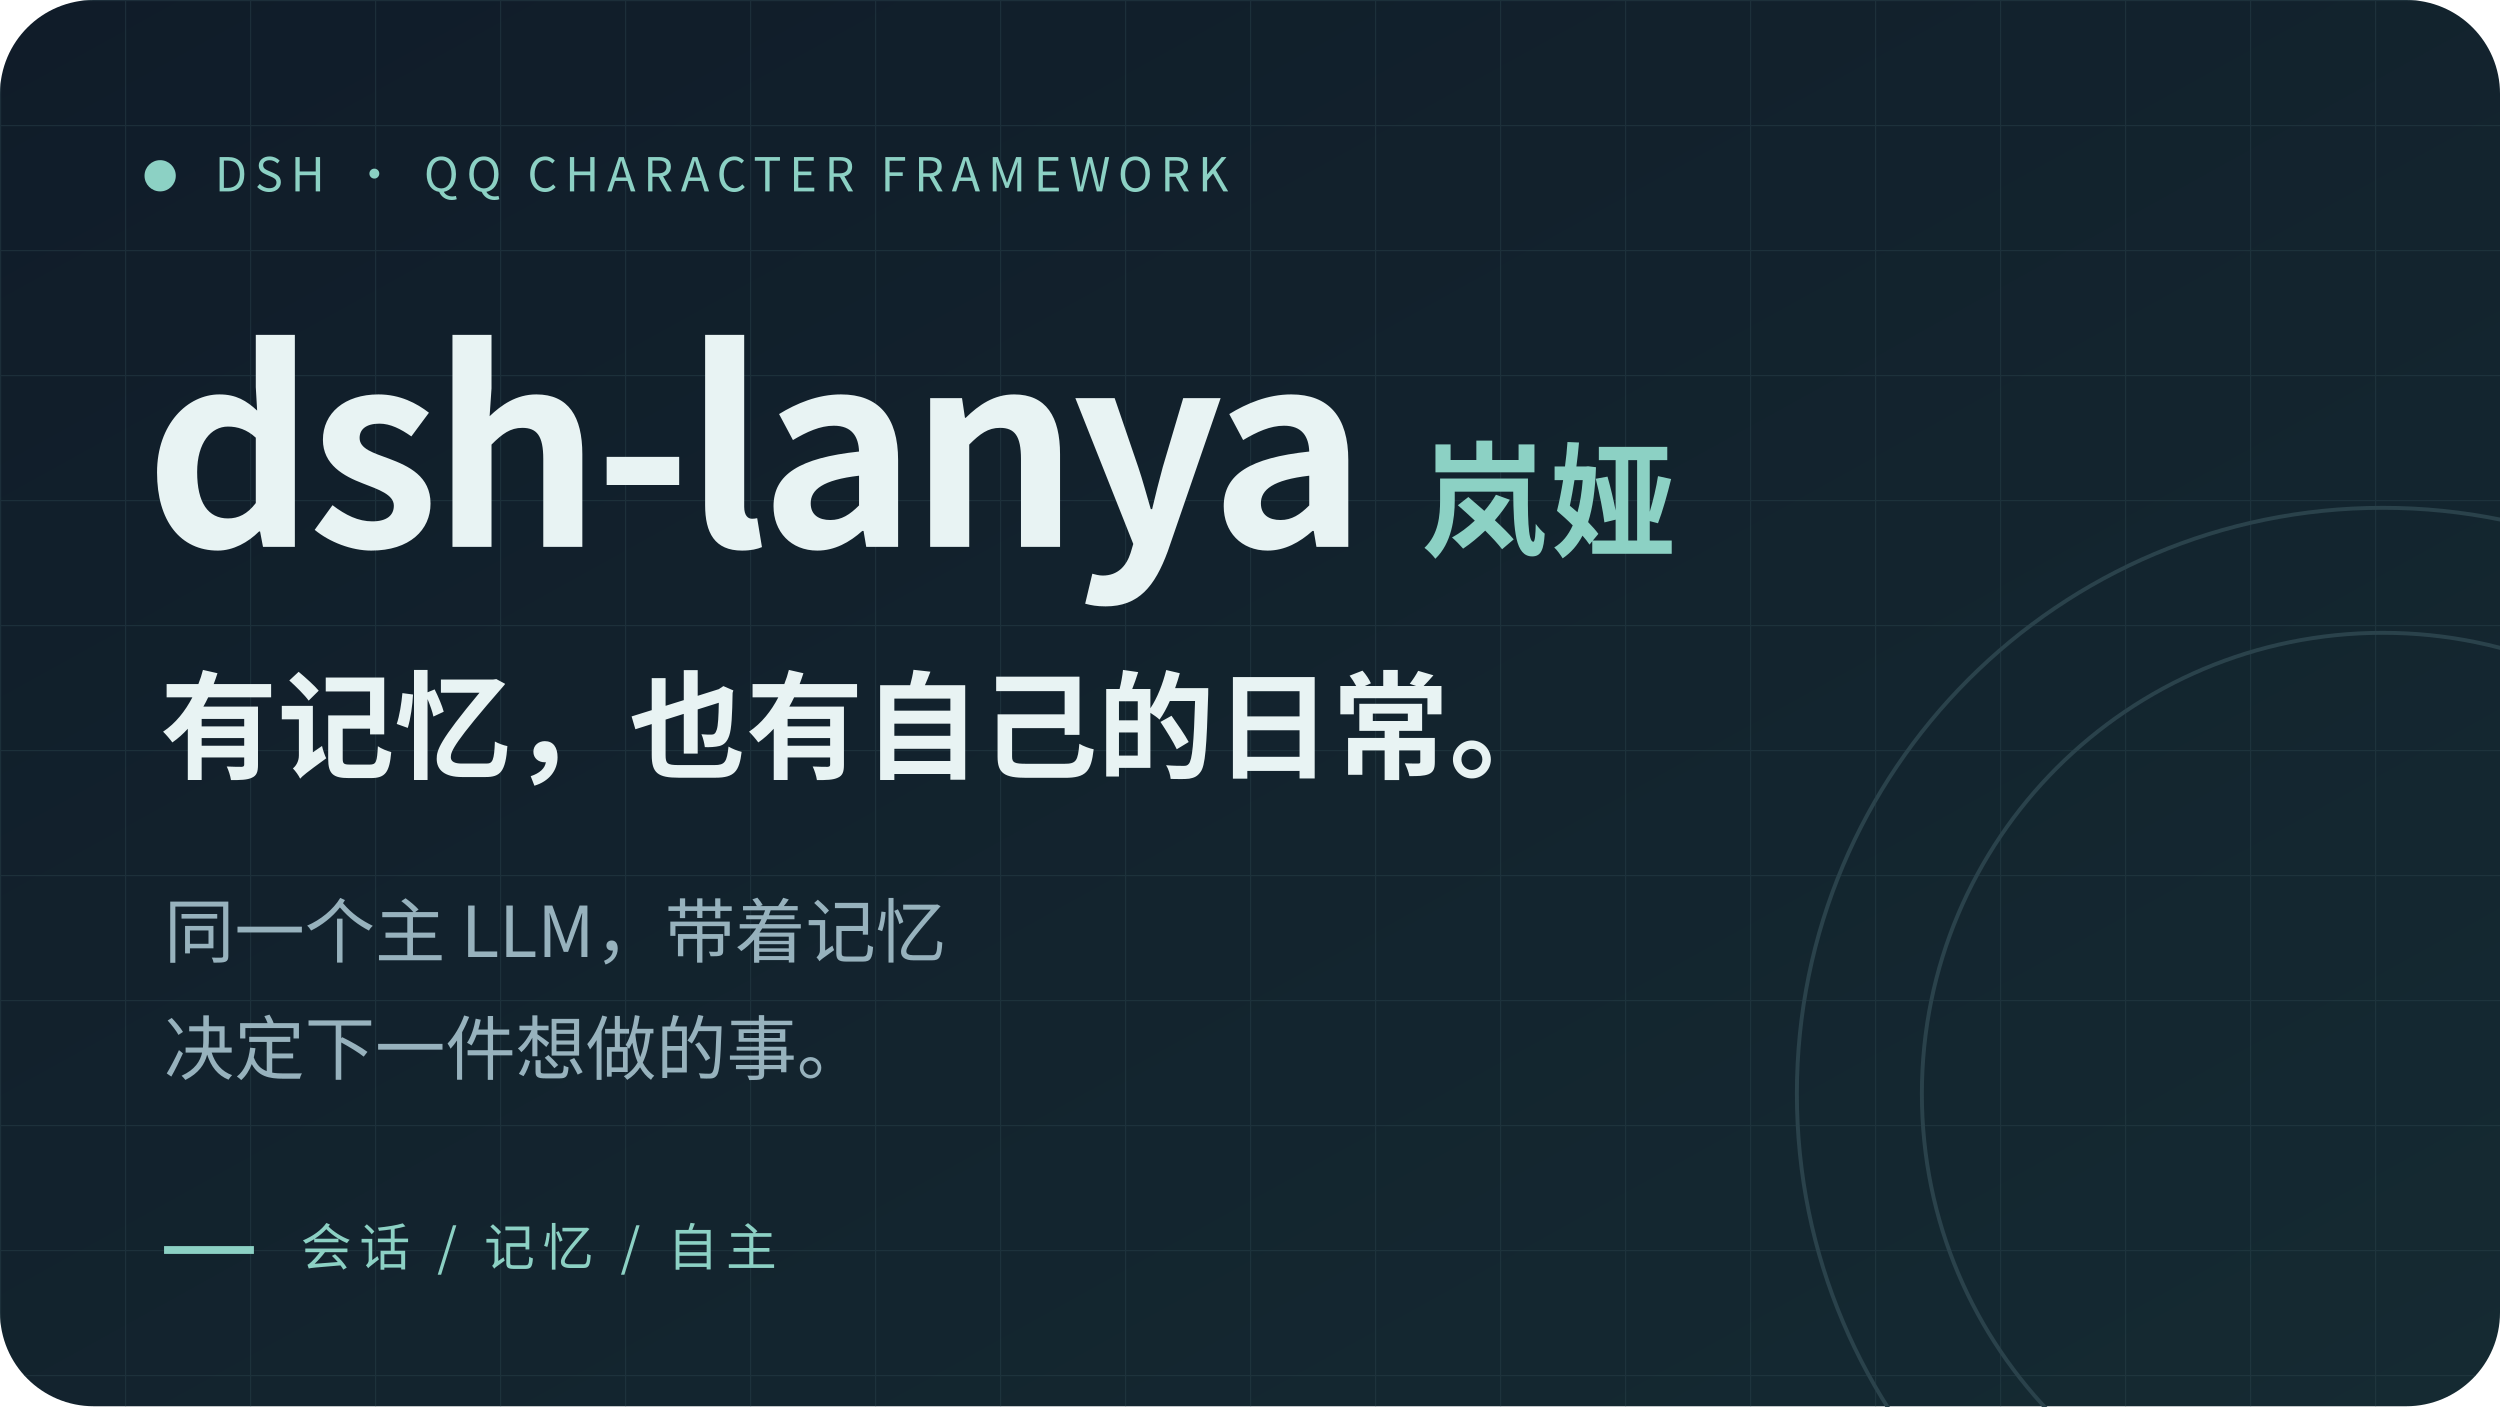
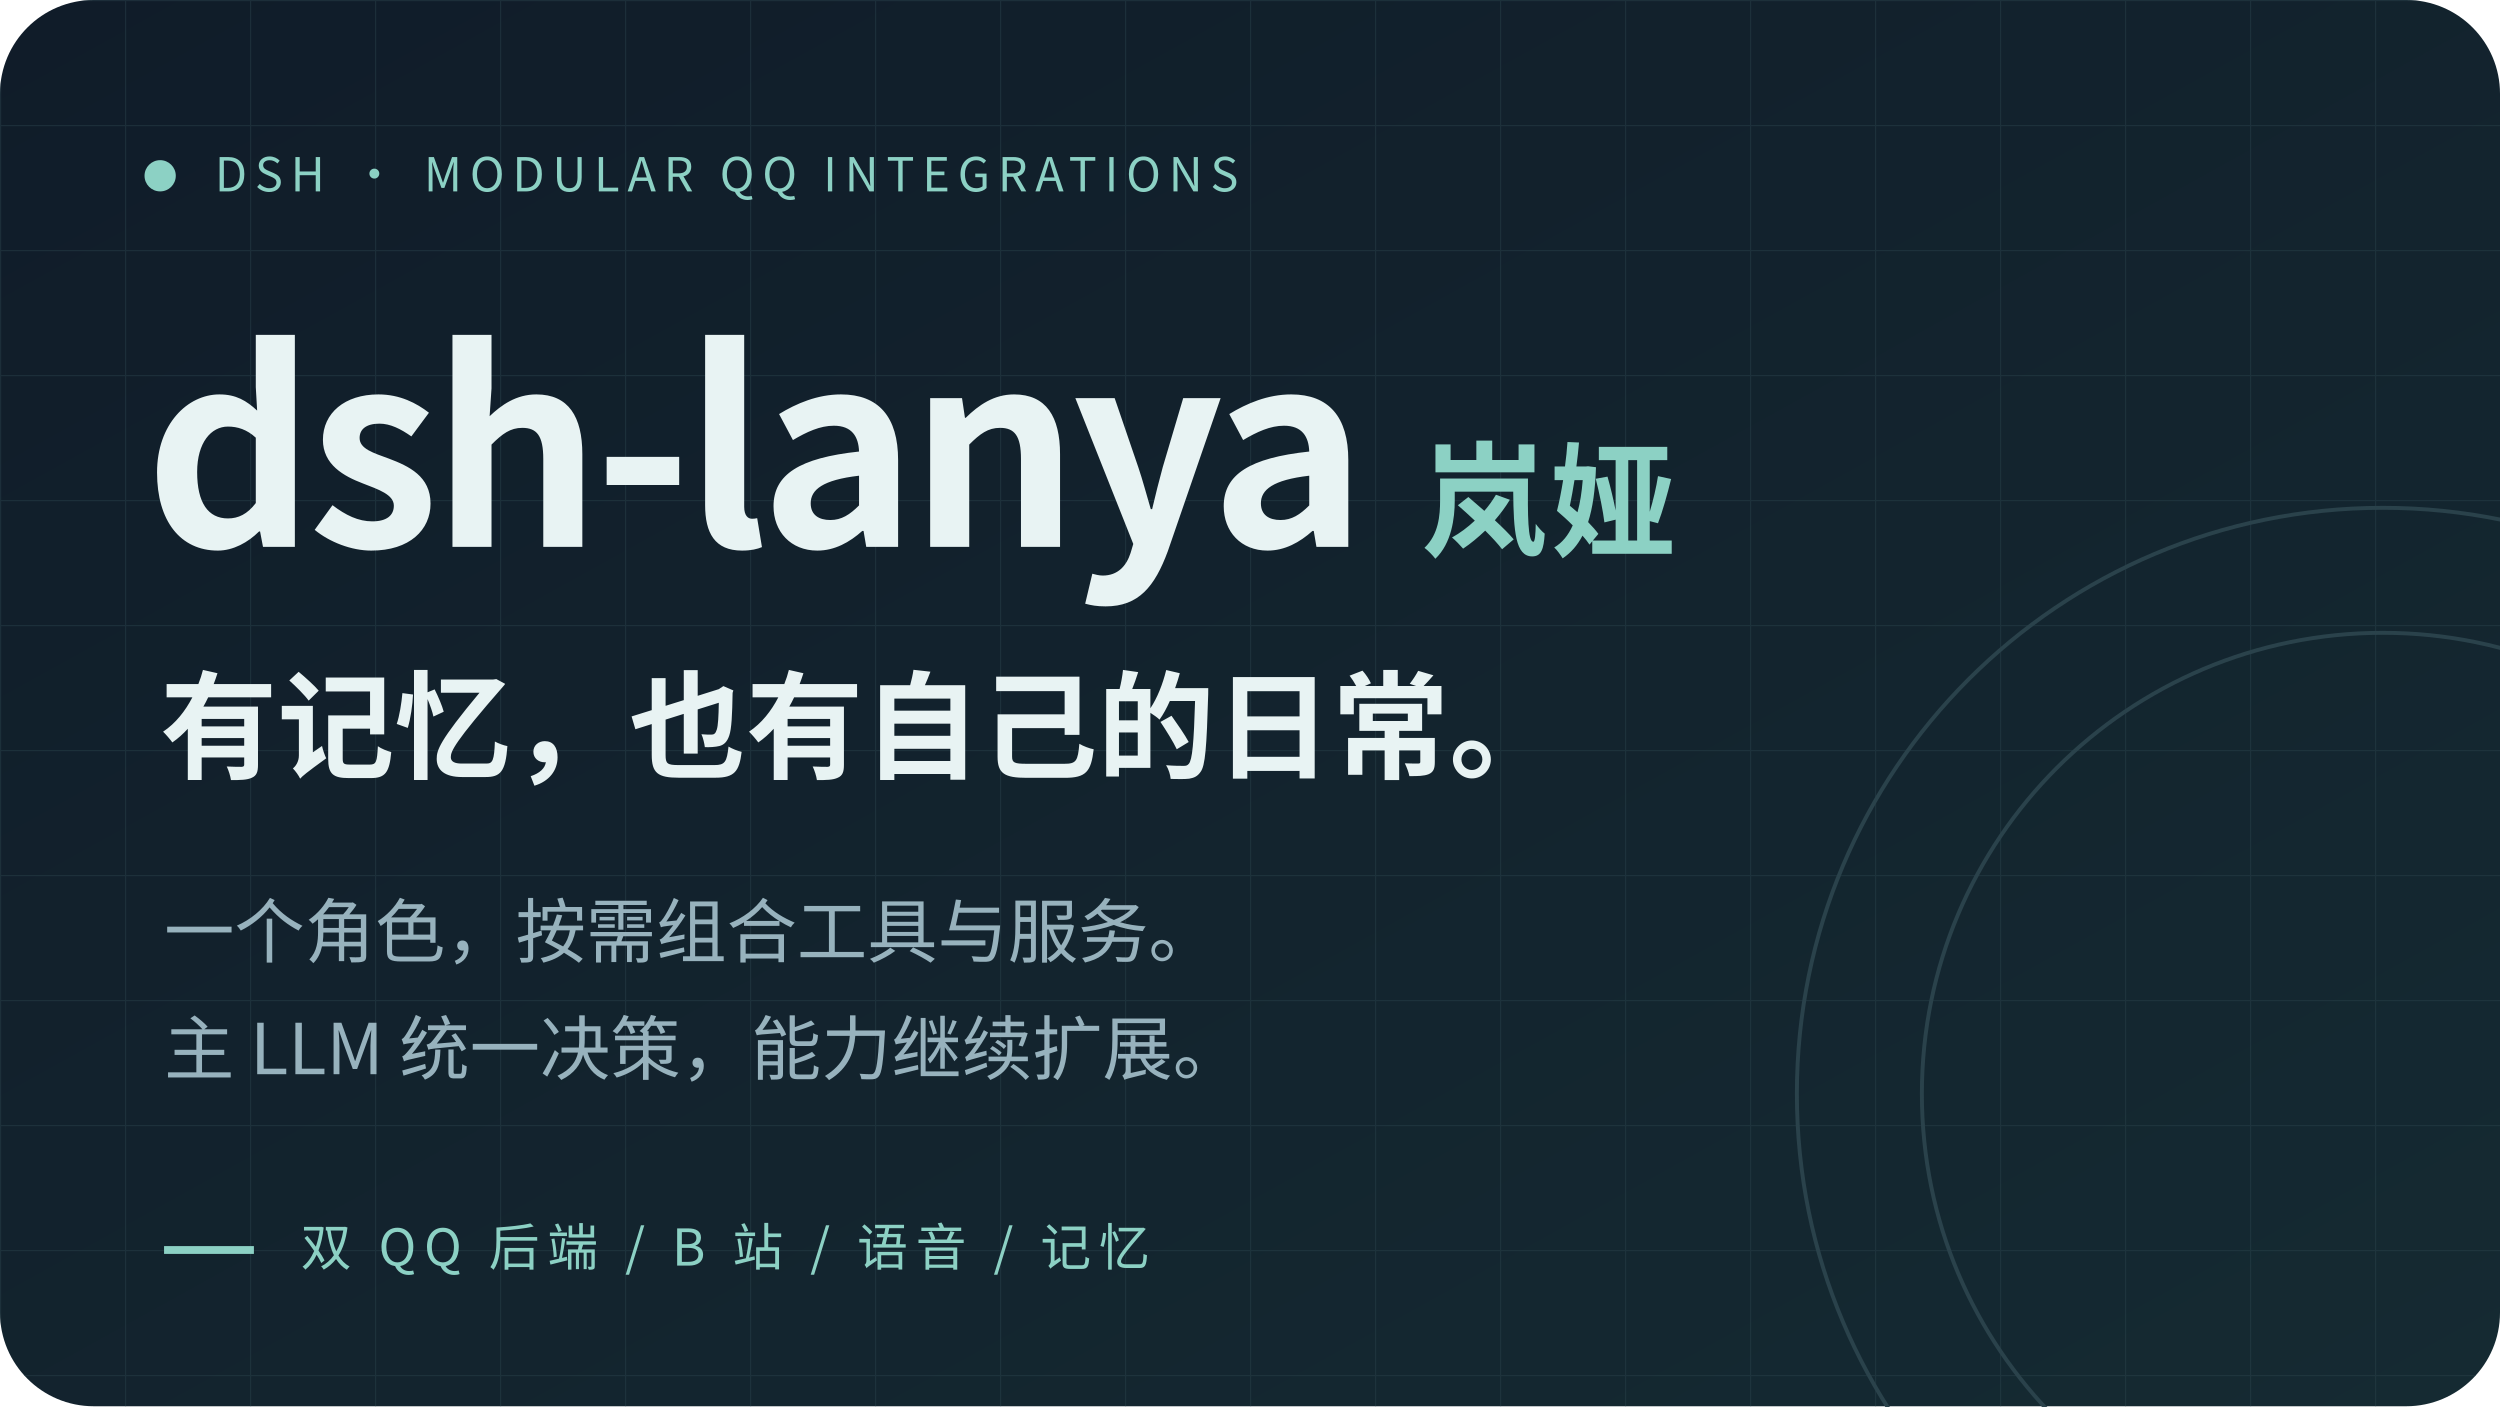
<svg xmlns="http://www.w3.org/2000/svg" width="640" height="360" viewBox="0 0 640 360" role="img" aria-labelledby="title desc">
  <defs>
    <linearGradient id="background" x2="1" y2="1">
      <stop stop-color="#101c29" />
      <stop offset="1" stop-color="#152a32" />
    </linearGradient>
    <pattern id="grid" width="32" height="32" patternUnits="userSpaceOnUse">
      <path d="M32 0H0V32" fill="none" stroke="#2a424b" stroke-width=".6" opacity=".45" />
    </pattern>
  </defs>
  <rect width="640" height="360" rx="24" fill="url(#background)" />
  <rect width="640" height="360" rx="24" fill="url(#grid)" />
  <g fill="none" stroke="#2a424b">
    <circle cx="610" cy="280" r="118" />
    <circle cx="610" cy="280" r="150" />
  </g>
  <g font-family="Segoe UI,Microsoft YaHei,PingFang SC,Noto Sans CJK SC,sans-serif">
    <circle cx="41" cy="45" r="4" fill="#8cd1c4" />
-     <text x="55" y="49" fill="#8cd1c4" font-size="12" letter-spacing="2">DSH · QQ CHARACTER FRAMEWORK</text>
+     <text x="55" y="49" fill="#8cd1c4" font-size="12" letter-spacing="2">DSH · MODULAR QQ INTEGRATIONS</text>
    <text x="37" y="140" fill="#e8f3f3" font-size="68" font-weight="700" letter-spacing="-2">dsh-lanya<tspan dx="14" fill="#8cd1c4" font-size="32" letter-spacing="1">岚娅</tspan>
    </text>
    <text x="41" y="197" fill="#e8f3f3" font-size="30" font-weight="600">有记忆，也有自己的日常。</text>
-     <text x="42" y="245" fill="#97b2bd" font-size="18">同一个主 LLM，带着记忆</text>
-     <text x="42" y="275" fill="#97b2bd" font-size="18">决定下一件想做的事。</text>
+     <text x="42" y="245" fill="#97b2bd" font-size="18">一个角色，按需组合工具与服务。</text>
+     <text x="42" y="275" fill="#97b2bd" font-size="18">主 LLM 统一决策，能力继续扩展。</text>
    <path d="M42 320h23" stroke="#8cd1c4" stroke-width="2" />
-     <text x="77" y="324" fill="#8cd1c4" font-size="13" letter-spacing="2">会话 / 记忆 / 自主</text>
+     <text x="77" y="324" fill="#8cd1c4" font-size="13" letter-spacing="2">双 QQ 后端 / B 站 / 语音 / 记忆</text>
  </g>
</svg>
